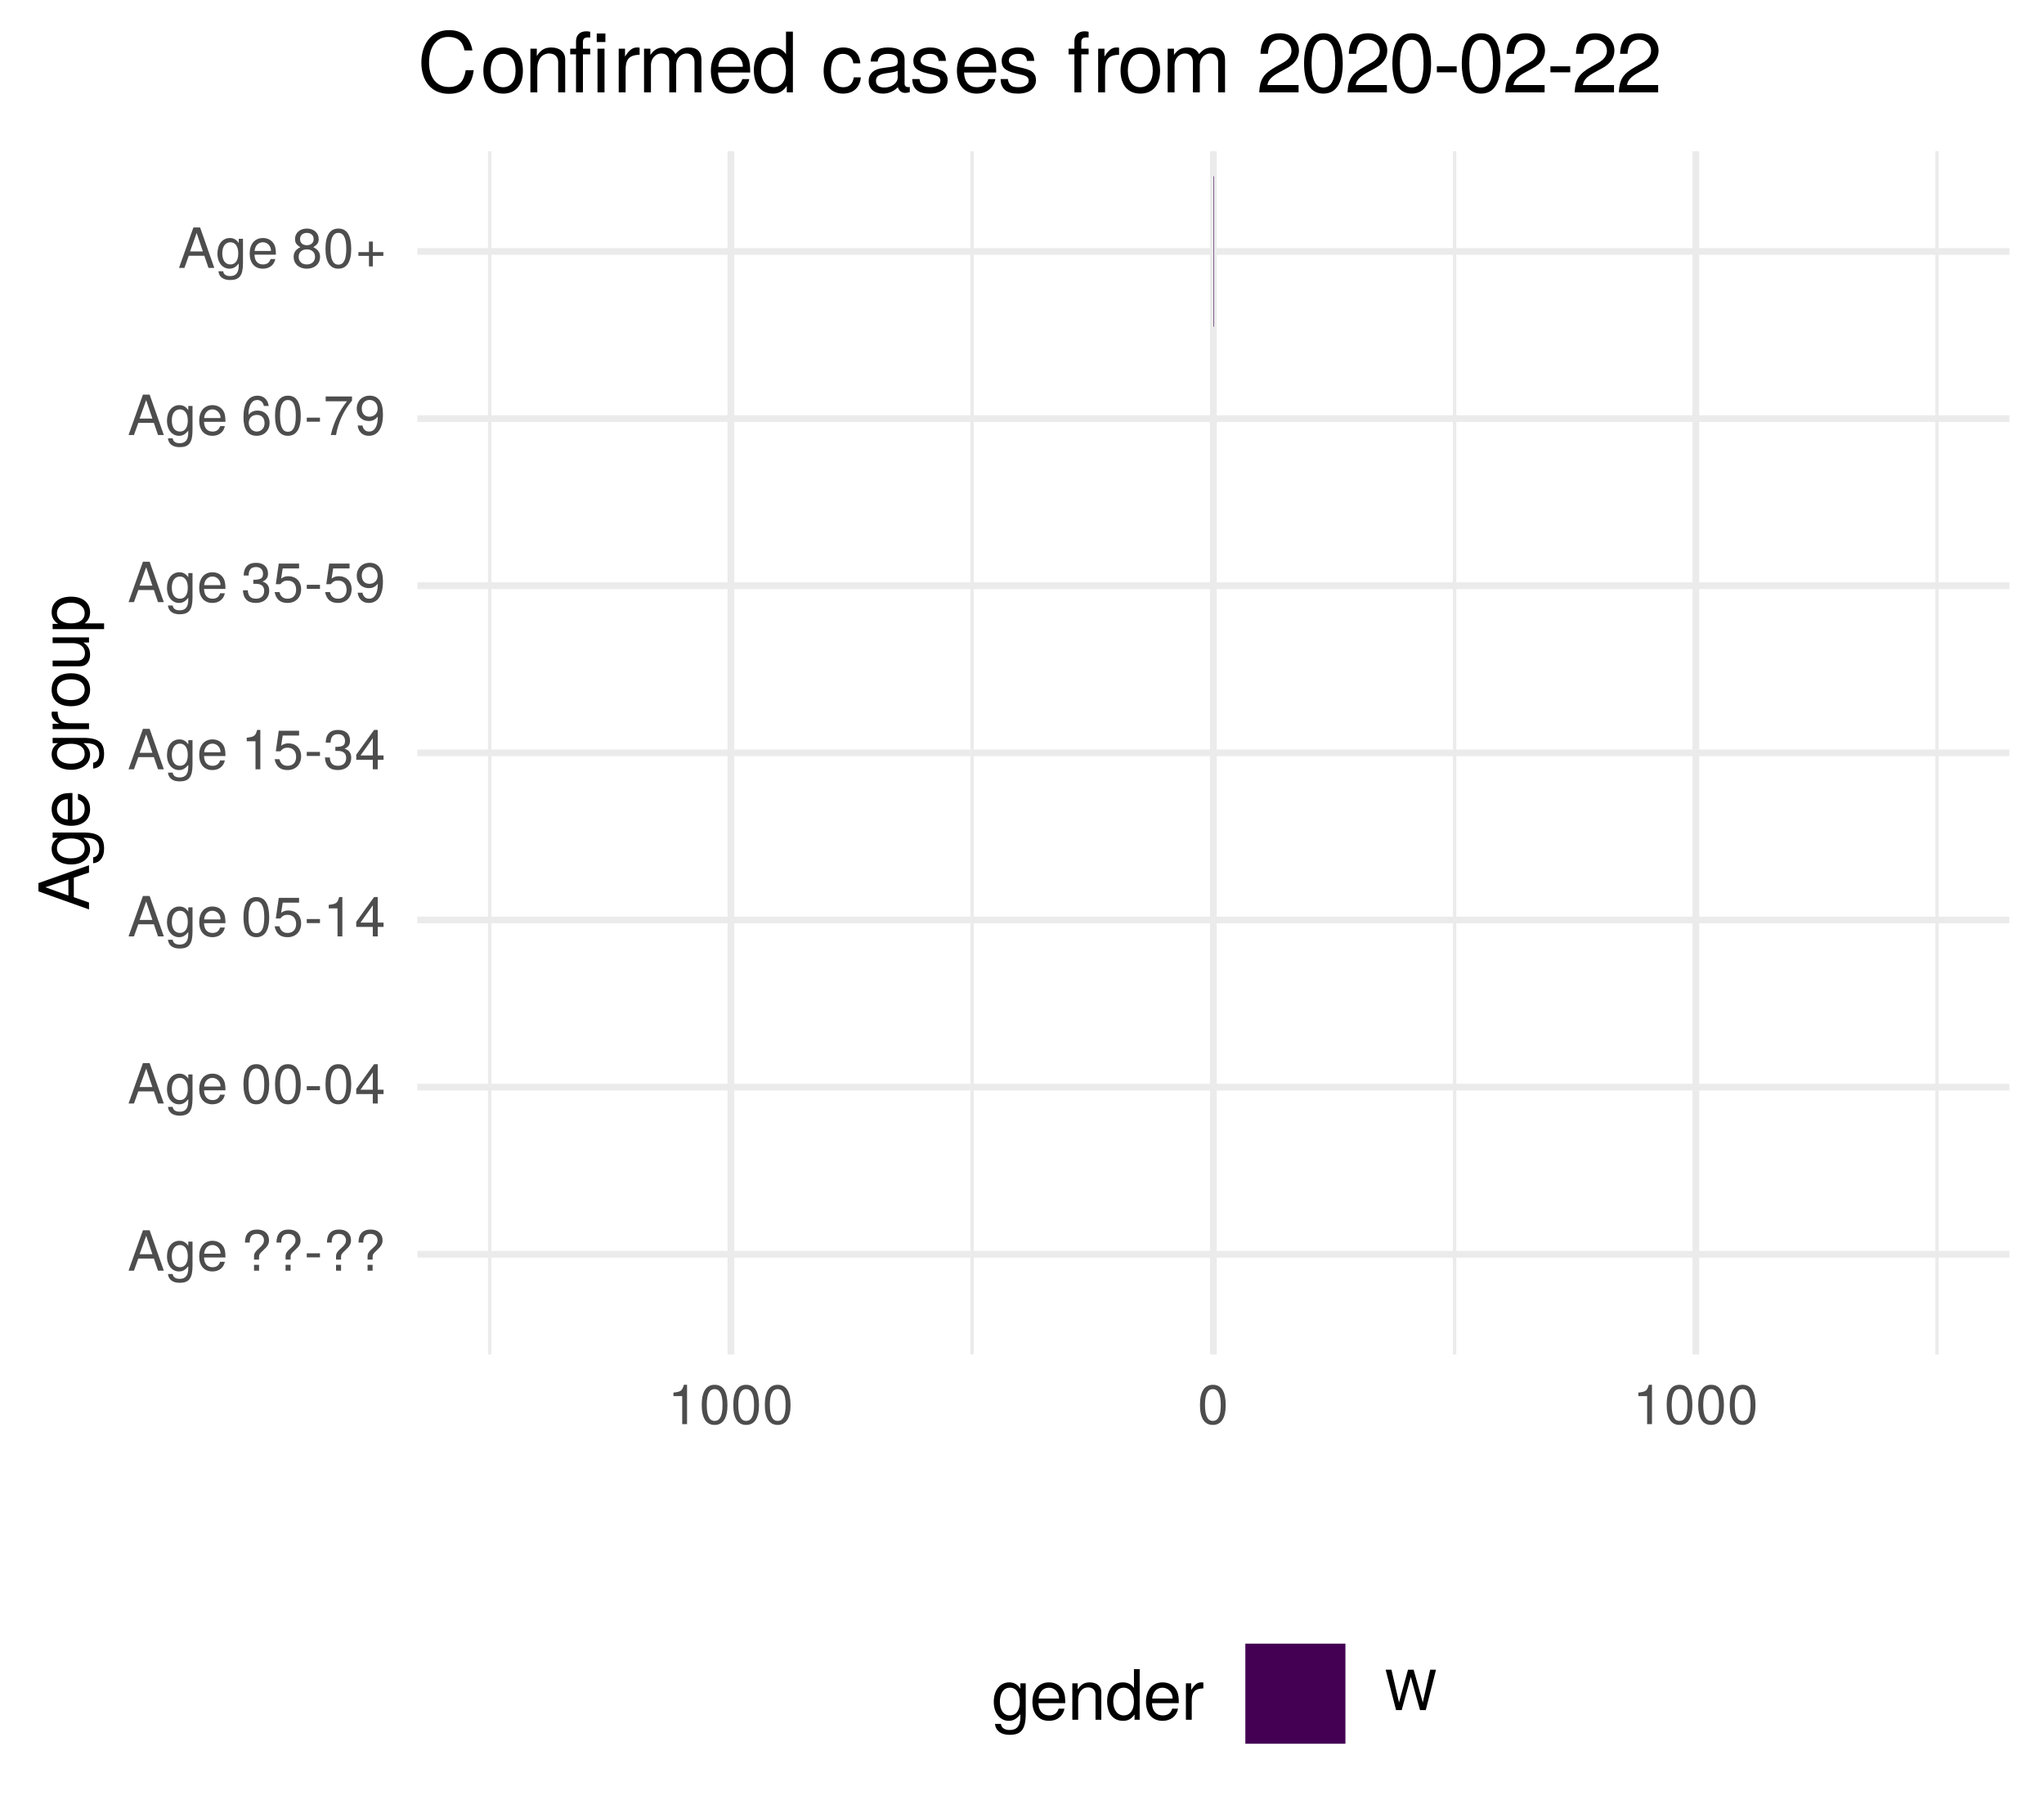
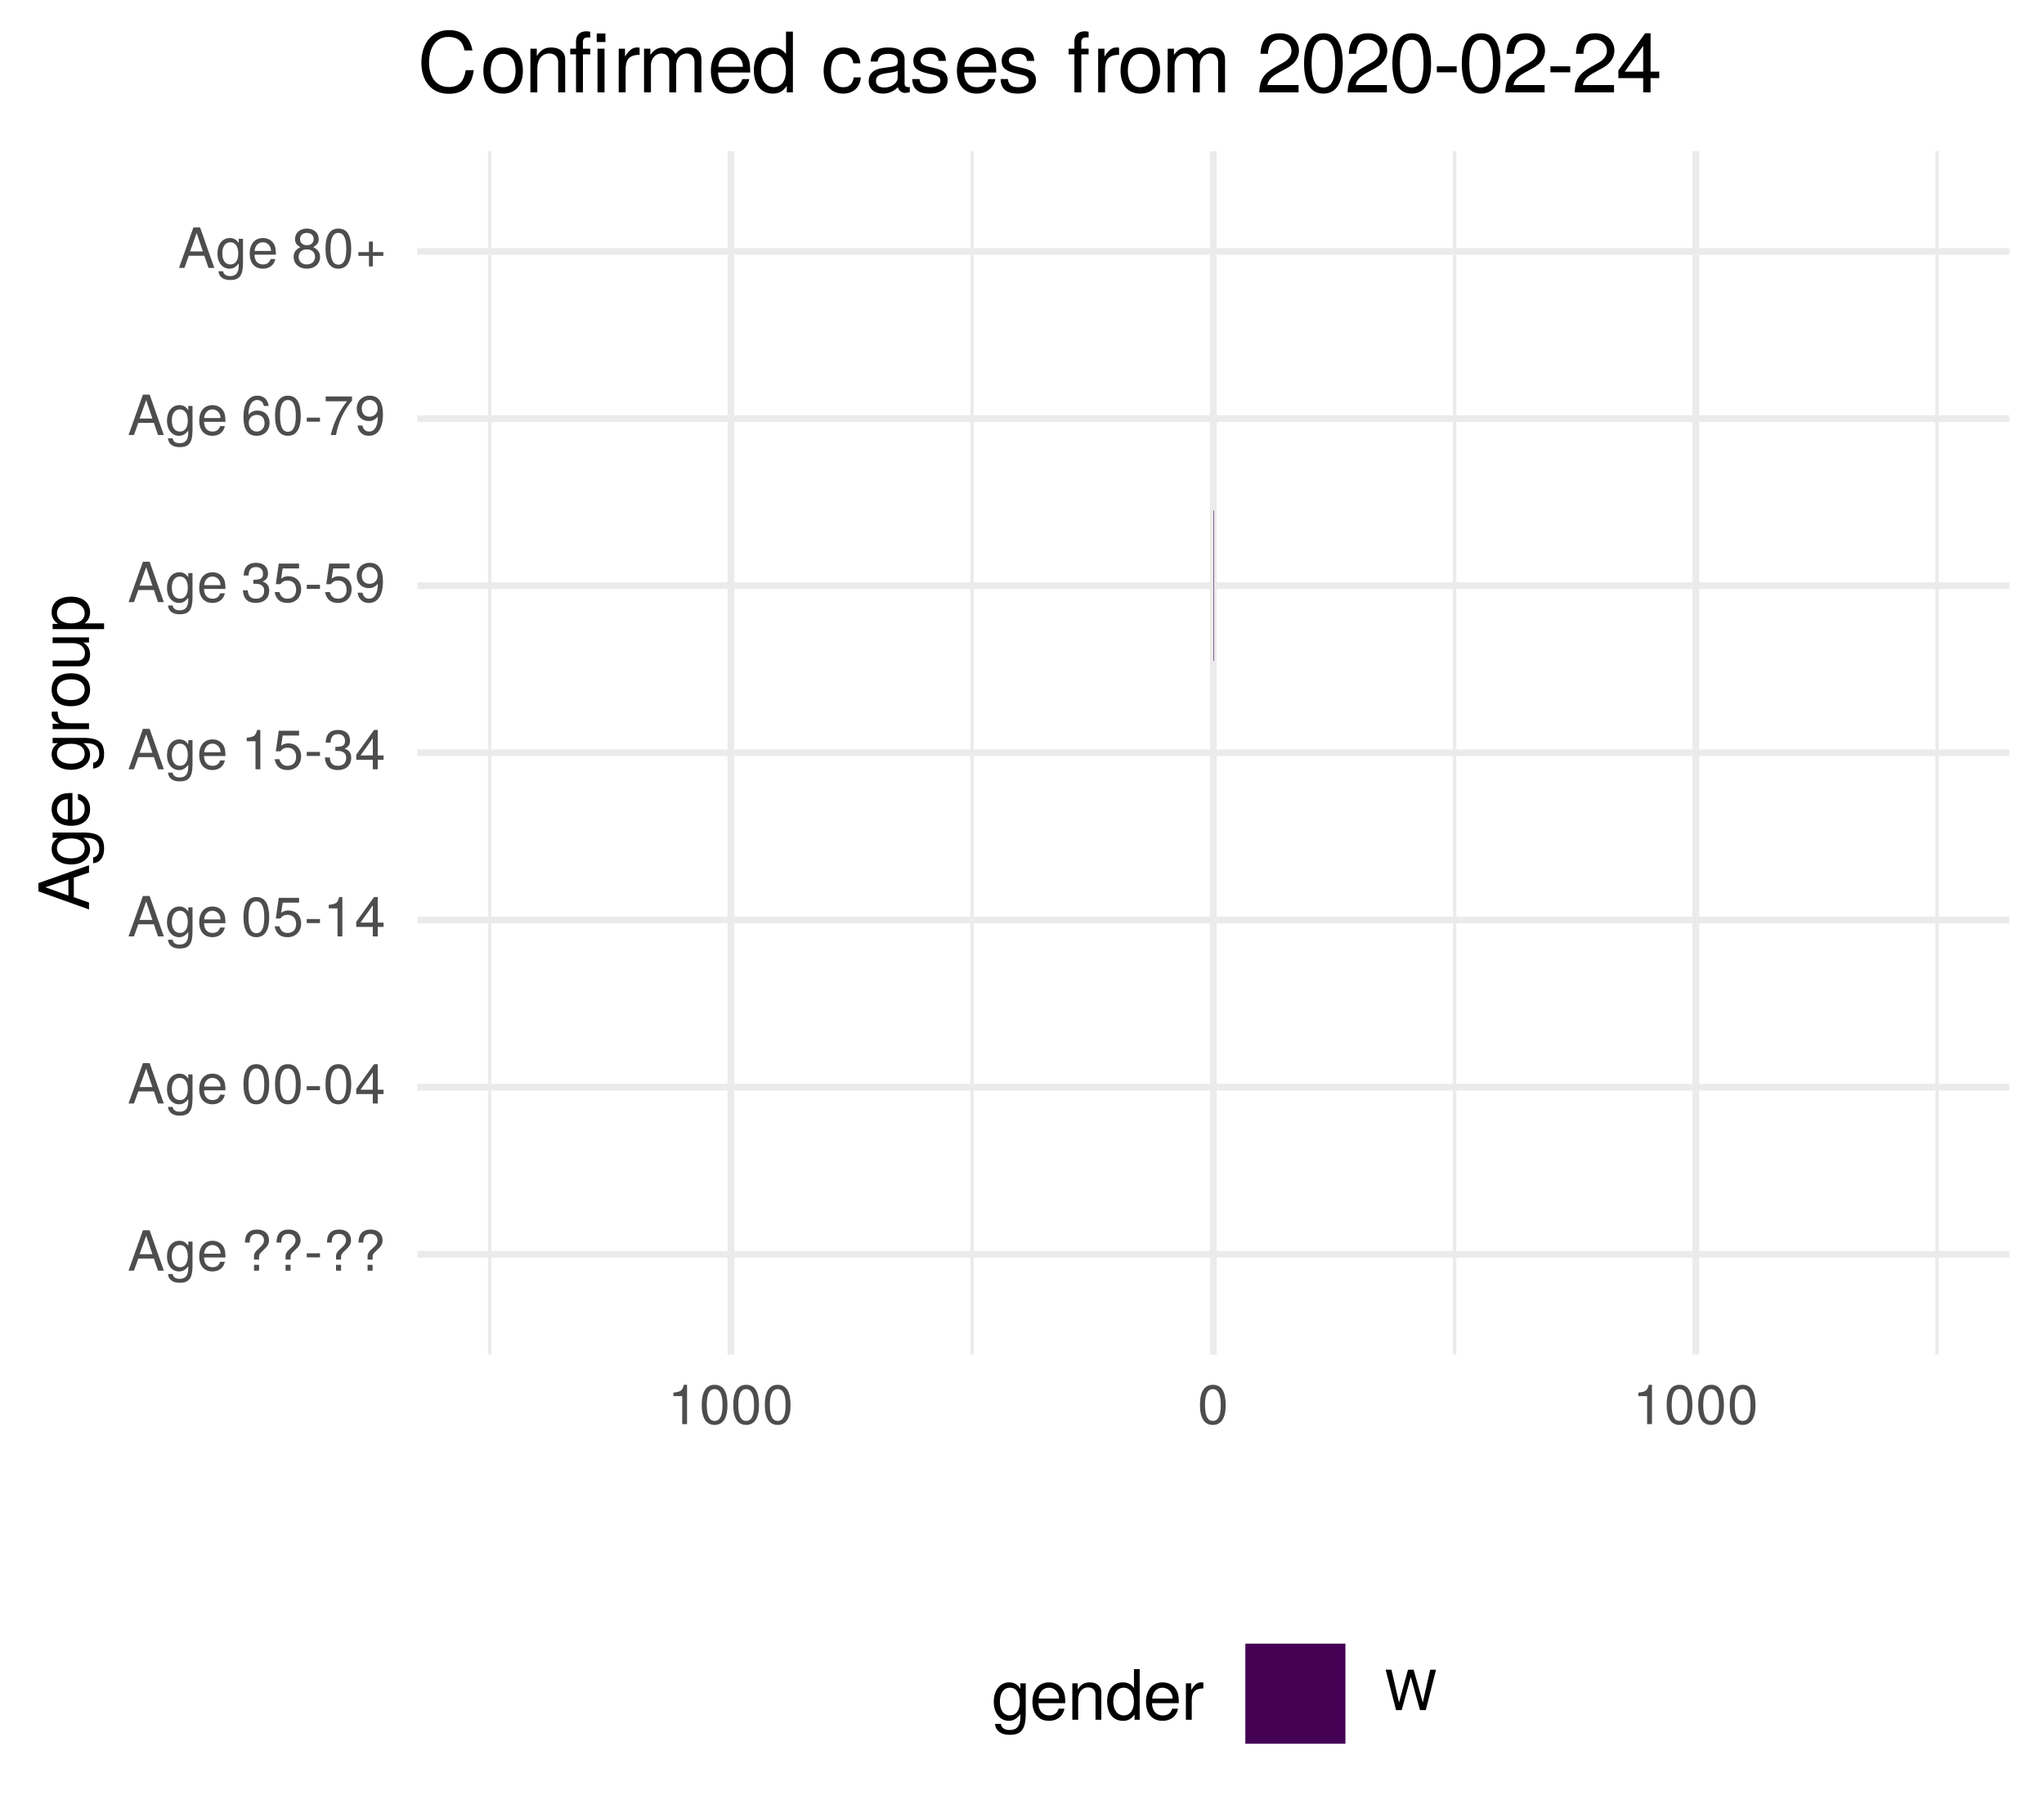
<svg xmlns="http://www.w3.org/2000/svg" xmlns:xlink="http://www.w3.org/1999/xlink" width="324pt" height="288pt" viewBox="0 0 324 288" version="1.1">
  <defs>
    <g>
      <symbol overflow="visible" id="glyph0-0">
        <path style="stroke:none;" d="" />
      </symbol>
      <symbol overflow="visible" id="glyph0-1">
        <path style="stroke:none;" d="M 5.75 0 L 3.5 -6.406 L 2.438 -6.406 L 0.156 0 L 1.016 0 L 1.703 -1.922 L 4.172 -1.922 L 4.828 0 Z M 3.938 -2.609 L 1.906 -2.609 L 2.953 -5.531 Z M 3.938 -2.609 " />
      </symbol>
      <symbol overflow="visible" id="glyph0-2">
        <path style="stroke:none;" d="M 4.297 -0.75 L 4.297 -4.609 L 3.625 -4.609 L 3.625 -3.938 C 3.25 -4.484 2.812 -4.734 2.219 -4.734 C 1.047 -4.734 0.25 -3.75 0.25 -2.266 C 0.25 -0.812 1.078 0.125 2.156 0.125 C 2.734 0.125 3.141 -0.109 3.625 -0.688 L 3.625 -0.391 C 3.625 0.828 3.125 1.297 2.266 1.297 C 1.688 1.297 1.234 1.094 1.156 0.531 L 0.406 0.531 C 0.484 1.406 1.156 1.922 2.25 1.922 C 3.688 1.922 4.297 1.281 4.297 -0.75 Z M 3.547 -2.281 C 3.547 -1.172 3.078 -0.547 2.312 -0.547 C 1.5 -0.547 1.016 -1.188 1.016 -2.312 C 1.016 -3.406 1.516 -4.062 2.297 -4.062 C 3.094 -4.062 3.547 -3.391 3.547 -2.281 Z M 3.547 -2.281 " />
      </symbol>
      <symbol overflow="visible" id="glyph0-3">
        <path style="stroke:none;" d="M 4.516 -2.094 C 4.516 -2.766 4.453 -3.188 4.328 -3.531 C 4.031 -4.281 3.328 -4.734 2.469 -4.734 C 1.172 -4.734 0.359 -3.797 0.359 -2.281 C 0.359 -0.766 1.156 0.125 2.453 0.125 C 3.5 0.125 4.234 -0.469 4.422 -1.406 L 3.672 -1.406 C 3.469 -0.797 3.062 -0.547 2.469 -0.547 C 1.703 -0.547 1.141 -1.031 1.125 -2.094 Z M 3.734 -2.75 C 3.734 -2.75 3.734 -2.703 3.719 -2.688 L 1.141 -2.688 C 1.203 -3.516 1.719 -4.062 2.453 -4.062 C 3.172 -4.062 3.734 -3.469 3.734 -2.75 Z M 3.734 -2.75 " />
      </symbol>
      <symbol overflow="visible" id="glyph0-4">
        <path style="stroke:none;" d="" />
      </symbol>
      <symbol overflow="visible" id="glyph0-5">
        <path style="stroke:none;" d="M 4.422 -4.828 C 4.422 -5.859 3.688 -6.516 2.547 -6.516 C 1.281 -6.516 0.609 -5.812 0.609 -4.453 L 1.359 -4.453 C 1.359 -5.422 1.719 -5.828 2.5 -5.828 C 3.172 -5.828 3.625 -5.422 3.625 -4.828 C 3.625 -4.422 3.438 -4.078 2.969 -3.672 C 2.453 -3.203 2.453 -3.203 2.297 -3 C 2.109 -2.75 2.047 -2.547 2.047 -2.234 L 2.047 -1.75 L 2.844 -1.75 L 2.844 -2.156 C 2.844 -2.547 2.938 -2.703 3.531 -3.25 C 4.203 -3.859 4.422 -4.25 4.422 -4.828 Z M 2.844 0 L 2.844 -0.922 L 2.047 -0.922 L 2.047 0 Z M 2.844 0 " />
      </symbol>
      <symbol overflow="visible" id="glyph0-6">
        <path style="stroke:none;" d="M 2.5 -2.109 L 2.5 -2.75 L 0.406 -2.75 L 0.406 -2.109 Z M 2.5 -2.109 " />
      </symbol>
      <symbol overflow="visible" id="glyph0-7">
        <path style="stroke:none;" d="M 4.453 -3 C 4.453 -5.156 3.781 -6.234 2.422 -6.234 C 1.078 -6.234 0.375 -5.141 0.375 -3.047 C 0.375 -0.953 1.078 0.125 2.422 0.125 C 3.734 0.125 4.453 -0.953 4.453 -3 Z M 3.672 -3.062 C 3.672 -1.297 3.266 -0.516 2.406 -0.516 C 1.578 -0.516 1.172 -1.344 1.172 -3.047 C 1.172 -4.75 1.578 -5.547 2.422 -5.547 C 3.25 -5.547 3.672 -4.734 3.672 -3.062 Z M 3.672 -3.062 " />
      </symbol>
      <symbol overflow="visible" id="glyph0-8">
        <path style="stroke:none;" d="M 4.578 -1.5 L 4.578 -2.188 L 3.656 -2.188 L 3.656 -6.234 L 3.078 -6.234 L 0.25 -2.312 L 0.25 -1.5 L 2.875 -1.5 L 2.875 0 L 3.656 0 L 3.656 -1.5 Z M 2.875 -2.188 L 0.922 -2.188 L 2.875 -4.922 Z M 2.875 -2.188 " />
      </symbol>
      <symbol overflow="visible" id="glyph0-9">
        <path style="stroke:none;" d="M 4.516 -2.062 C 4.516 -3.297 3.688 -4.109 2.5 -4.109 C 2.062 -4.109 1.703 -4 1.344 -3.734 L 1.594 -5.344 L 4.188 -5.344 L 4.188 -6.109 L 0.969 -6.109 L 0.5 -2.844 L 1.219 -2.844 C 1.578 -3.266 1.875 -3.422 2.359 -3.422 C 3.188 -3.422 3.719 -2.891 3.719 -1.969 C 3.719 -1.062 3.203 -0.547 2.359 -0.547 C 1.688 -0.547 1.266 -0.891 1.078 -1.594 L 0.312 -1.594 C 0.562 -0.359 1.266 0.125 2.375 0.125 C 3.641 0.125 4.516 -0.75 4.516 -2.062 Z M 4.516 -2.062 " />
      </symbol>
      <symbol overflow="visible" id="glyph0-10">
        <path style="stroke:none;" d="M 3.047 0 L 3.047 -6.234 L 2.547 -6.234 C 2.266 -5.281 2.094 -5.141 0.891 -5 L 0.891 -4.438 L 2.281 -4.438 L 2.281 0 Z M 3.047 0 " />
      </symbol>
      <symbol overflow="visible" id="glyph0-11">
        <path style="stroke:none;" d="M 4.453 -1.812 C 4.453 -2.562 4.141 -3.016 3.391 -3.266 C 3.969 -3.5 4.266 -3.891 4.266 -4.516 C 4.266 -5.594 3.547 -6.234 2.359 -6.234 C 1.109 -6.234 0.438 -5.547 0.406 -4.219 L 1.188 -4.219 C 1.203 -5.141 1.578 -5.562 2.375 -5.562 C 3.062 -5.562 3.469 -5.156 3.469 -4.5 C 3.469 -3.828 3.188 -3.547 1.938 -3.547 L 1.938 -2.906 L 2.359 -2.906 C 3.219 -2.906 3.656 -2.5 3.656 -1.797 C 3.656 -1.016 3.172 -0.547 2.359 -0.547 C 1.516 -0.547 1.109 -0.969 1.062 -1.875 L 0.281 -1.875 C 0.375 -0.5 1.062 0.125 2.344 0.125 C 3.625 0.125 4.453 -0.641 4.453 -1.812 Z M 4.453 -1.812 " />
      </symbol>
      <symbol overflow="visible" id="glyph0-12">
        <path style="stroke:none;" d="M 4.484 -3.266 C 4.484 -5.219 3.797 -6.234 2.375 -6.234 C 1.188 -6.234 0.328 -5.391 0.328 -4.172 C 0.328 -3.016 1.125 -2.219 2.25 -2.219 C 2.844 -2.219 3.266 -2.438 3.672 -2.922 C 3.672 -1.406 3.172 -0.547 2.281 -0.547 C 1.734 -0.547 1.359 -0.891 1.234 -1.5 L 0.469 -1.5 C 0.609 -0.469 1.281 0.125 2.234 0.125 C 3.688 0.125 4.484 -1.109 4.484 -3.266 Z M 3.641 -4.188 C 3.641 -3.422 3.094 -2.906 2.344 -2.906 C 1.594 -2.906 1.125 -3.391 1.125 -4.234 C 1.125 -5.016 1.656 -5.562 2.359 -5.562 C 3.094 -5.562 3.641 -5 3.641 -4.188 Z M 3.641 -4.188 " />
      </symbol>
      <symbol overflow="visible" id="glyph0-13">
        <path style="stroke:none;" d="M 4.516 -1.938 C 4.516 -3.094 3.719 -3.875 2.609 -3.875 C 1.984 -3.875 1.5 -3.641 1.172 -3.188 C 1.172 -4.703 1.672 -5.547 2.562 -5.547 C 3.109 -5.547 3.484 -5.203 3.609 -4.609 L 4.375 -4.609 C 4.234 -5.625 3.562 -6.234 2.609 -6.234 C 1.156 -6.234 0.375 -5.016 0.375 -2.844 C 0.375 -0.891 1.047 0.125 2.469 0.125 C 3.656 0.125 4.516 -0.719 4.516 -1.938 Z M 3.719 -1.875 C 3.719 -1.094 3.188 -0.547 2.484 -0.547 C 1.766 -0.547 1.219 -1.125 1.219 -1.922 C 1.219 -2.688 1.734 -3.188 2.5 -3.188 C 3.25 -3.188 3.719 -2.703 3.719 -1.875 Z M 3.719 -1.875 " />
      </symbol>
      <symbol overflow="visible" id="glyph0-14">
        <path style="stroke:none;" d="M 4.578 -5.453 L 4.578 -6.109 L 0.406 -6.109 L 0.406 -5.344 L 3.781 -5.344 C 2.531 -3.781 1.656 -1.953 1.219 0 L 2.047 0 C 2.391 -2.016 3.266 -3.891 4.578 -5.453 Z M 4.578 -5.453 " />
      </symbol>
      <symbol overflow="visible" id="glyph0-15">
        <path style="stroke:none;" d="M 4.516 -1.766 C 4.516 -2.453 4.156 -2.938 3.438 -3.281 C 4.078 -3.672 4.297 -3.984 4.297 -4.578 C 4.297 -5.547 3.531 -6.234 2.422 -6.234 C 1.312 -6.234 0.547 -5.547 0.547 -4.578 C 0.547 -4 0.75 -3.672 1.391 -3.281 C 0.672 -2.938 0.328 -2.453 0.328 -1.766 C 0.328 -0.625 1.188 0.125 2.422 0.125 C 3.656 0.125 4.516 -0.625 4.516 -1.766 Z M 3.5 -4.562 C 3.5 -3.969 3.062 -3.594 2.422 -3.594 C 1.766 -3.594 1.344 -3.969 1.344 -4.562 C 1.344 -5.156 1.766 -5.547 2.422 -5.547 C 3.078 -5.547 3.5 -5.156 3.5 -4.562 Z M 3.719 -1.75 C 3.719 -1.016 3.188 -0.547 2.406 -0.547 C 1.641 -0.547 1.125 -1.016 1.125 -1.75 C 1.125 -2.484 1.641 -2.938 2.422 -2.938 C 3.188 -2.938 3.719 -2.484 3.719 -1.75 Z M 3.719 -1.75 " />
      </symbol>
      <symbol overflow="visible" id="glyph0-16">
        <path style="stroke:none;" d="M 4.547 -1.906 L 4.547 -2.5 L 2.875 -2.5 L 2.875 -4.172 L 2.266 -4.172 L 2.266 -2.5 L 0.594 -2.5 L 0.594 -1.906 L 2.266 -1.906 L 2.266 -0.234 L 2.875 -0.234 L 2.875 -1.906 Z M 4.547 -1.906 " />
      </symbol>
      <symbol overflow="visible" id="glyph0-17">
        <path style="stroke:none;" d="M 8.172 -6.406 L 7.25 -6.406 L 6.078 -1.203 L 4.625 -6.406 L 3.734 -6.406 L 2.312 -1.203 L 1.109 -6.406 L 0.188 -6.406 L 1.844 0 L 2.734 0 L 4.172 -5.266 L 5.641 0 L 6.547 0 Z M 8.172 -6.406 " />
      </symbol>
      <symbol overflow="visible" id="glyph1-0">
        <path style="stroke:none;" d="" />
      </symbol>
      <symbol overflow="visible" id="glyph1-1">
        <path style="stroke:none;" d="M 0 -7.188 L -8.016 -4.359 L -8.016 -3.047 L 0 -0.188 L 0 -1.281 L -2.406 -2.125 L -2.406 -5.219 L 0 -6.031 Z M -3.266 -4.922 L -3.266 -2.375 L -6.922 -3.703 Z M -3.266 -4.922 " />
      </symbol>
      <symbol overflow="visible" id="glyph1-2">
        <path style="stroke:none;" d="M -0.953 -5.375 L -5.766 -5.375 L -5.766 -4.531 L -4.922 -4.531 C -5.609 -4.062 -5.922 -3.516 -5.922 -2.766 C -5.922 -1.312 -4.703 -0.312 -2.828 -0.312 C -1.016 -0.312 0.172 -1.344 0.172 -2.688 C 0.172 -3.422 -0.141 -3.922 -0.875 -4.531 L -0.484 -4.531 C 1.047 -4.531 1.625 -3.906 1.625 -2.844 C 1.625 -2.109 1.359 -1.547 0.656 -1.438 L 0.656 -0.5 C 1.75 -0.609 2.391 -1.453 2.391 -2.812 C 2.391 -4.609 1.594 -5.375 -0.953 -5.375 Z M -2.844 -4.438 C -1.469 -4.438 -0.688 -3.844 -0.688 -2.875 C -0.688 -1.875 -1.484 -1.281 -2.875 -1.281 C -4.266 -1.281 -5.078 -1.891 -5.078 -2.875 C -5.078 -3.859 -4.25 -4.438 -2.844 -4.438 Z M -2.844 -4.438 " />
      </symbol>
      <symbol overflow="visible" id="glyph1-3">
        <path style="stroke:none;" d="M -2.625 -5.641 C -3.453 -5.641 -3.984 -5.578 -4.406 -5.406 C -5.359 -5.031 -5.922 -4.156 -5.922 -3.078 C -5.922 -1.469 -4.734 -0.438 -2.844 -0.438 C -0.953 -0.438 0.172 -1.438 0.172 -3.062 C 0.172 -4.375 -0.578 -5.297 -1.75 -5.516 L -1.75 -4.594 C -0.984 -4.344 -0.688 -3.828 -0.688 -3.094 C -0.688 -2.141 -1.297 -1.422 -2.625 -1.391 Z M -3.438 -4.656 C -3.438 -4.656 -3.391 -4.656 -3.359 -4.656 L -3.359 -1.422 C -4.391 -1.5 -5.078 -2.141 -5.078 -3.062 C -5.078 -3.969 -4.328 -4.656 -3.438 -4.656 Z M -3.438 -4.656 " />
      </symbol>
      <symbol overflow="visible" id="glyph1-4">
        <path style="stroke:none;" d="" />
      </symbol>
      <symbol overflow="visible" id="glyph1-5">
        <path style="stroke:none;" d="M -4.969 -3.531 L -5.891 -3.531 C -5.922 -3.375 -5.922 -3.297 -5.922 -3.172 C -5.922 -2.578 -5.578 -2.141 -4.719 -1.609 L -5.766 -1.609 L -5.766 -0.766 L 0 -0.766 L 0 -1.688 L -2.984 -1.688 C -4.297 -1.688 -4.938 -2.109 -4.969 -3.531 Z M -4.969 -3.531 " />
      </symbol>
      <symbol overflow="visible" id="glyph1-6">
        <path style="stroke:none;" d="M -2.844 -5.609 C -4.828 -5.609 -5.922 -4.656 -5.922 -2.984 C -5.922 -1.375 -4.812 -0.391 -2.875 -0.391 C -0.953 -0.391 0.172 -1.359 0.172 -3 C 0.172 -4.625 -0.953 -5.609 -2.844 -5.609 Z M -2.844 -4.656 C -1.5 -4.656 -0.688 -4.016 -0.688 -3 C -0.688 -1.984 -1.484 -1.359 -2.875 -1.359 C -4.266 -1.359 -5.078 -1.984 -5.078 -3 C -5.078 -4.031 -4.281 -4.656 -2.844 -4.656 Z M -2.844 -4.656 " />
      </symbol>
      <symbol overflow="visible" id="glyph1-7">
        <path style="stroke:none;" d="M 0 -5.297 L -5.766 -5.297 L -5.766 -4.391 L -2.578 -4.391 C -1.406 -4.391 -0.641 -3.766 -0.641 -2.812 C -0.641 -2.094 -1.078 -1.625 -1.766 -1.625 L -5.766 -1.625 L -5.766 -0.719 L -1.406 -0.719 C -0.453 -0.719 0.172 -1.438 0.172 -2.547 C 0.172 -3.406 -0.125 -3.938 -0.891 -4.484 L 0 -4.484 Z M 0 -5.297 " />
      </symbol>
      <symbol overflow="visible" id="glyph1-8">
        <path style="stroke:none;" d="M -2.828 -5.75 C -4.766 -5.75 -5.922 -4.812 -5.922 -3.281 C -5.922 -2.5 -5.578 -1.875 -4.891 -1.438 L -5.766 -1.438 L -5.766 -0.609 L 2.391 -0.609 L 2.391 -1.516 L -0.688 -1.516 C -0.094 -2 0.172 -2.547 0.172 -3.281 C 0.172 -4.781 -0.984 -5.75 -2.828 -5.75 Z M -2.844 -4.797 C -1.547 -4.797 -0.688 -4.125 -0.688 -3.125 C -0.688 -2.156 -1.484 -1.516 -2.844 -1.516 C -4.188 -1.516 -5.078 -2.156 -5.078 -3.125 C -5.078 -4.141 -4.219 -4.797 -2.844 -4.797 Z M -2.844 -4.797 " />
      </symbol>
      <symbol overflow="visible" id="glyph2-0">
        <path style="stroke:none;" d="" />
      </symbol>
      <symbol overflow="visible" id="glyph2-1">
        <path style="stroke:none;" d="M 5.375 -0.953 L 5.375 -5.766 L 4.531 -5.766 L 4.531 -4.922 C 4.062 -5.609 3.516 -5.922 2.766 -5.922 C 1.312 -5.922 0.312 -4.703 0.312 -2.828 C 0.312 -1.016 1.344 0.172 2.688 0.172 C 3.422 0.172 3.922 -0.141 4.531 -0.875 L 4.531 -0.484 C 4.531 1.047 3.906 1.625 2.844 1.625 C 2.109 1.625 1.547 1.359 1.438 0.656 L 0.5 0.656 C 0.609 1.75 1.453 2.391 2.812 2.391 C 4.609 2.391 5.375 1.594 5.375 -0.953 Z M 4.438 -2.844 C 4.438 -1.469 3.844 -0.688 2.875 -0.688 C 1.875 -0.688 1.281 -1.484 1.281 -2.875 C 1.281 -4.266 1.891 -5.078 2.875 -5.078 C 3.859 -5.078 4.438 -4.25 4.438 -2.844 Z M 4.438 -2.844 " />
      </symbol>
      <symbol overflow="visible" id="glyph2-2">
        <path style="stroke:none;" d="M 5.641 -2.625 C 5.641 -3.453 5.578 -3.984 5.406 -4.406 C 5.031 -5.359 4.156 -5.922 3.078 -5.922 C 1.469 -5.922 0.438 -4.734 0.438 -2.844 C 0.438 -0.953 1.438 0.172 3.062 0.172 C 4.375 0.172 5.297 -0.578 5.516 -1.75 L 4.594 -1.75 C 4.344 -0.984 3.828 -0.688 3.094 -0.688 C 2.141 -0.688 1.422 -1.297 1.391 -2.625 Z M 4.656 -3.438 C 4.656 -3.438 4.656 -3.391 4.656 -3.359 L 1.422 -3.359 C 1.5 -4.391 2.141 -5.078 3.062 -5.078 C 3.969 -5.078 4.656 -4.328 4.656 -3.438 Z M 4.656 -3.438 " />
      </symbol>
      <symbol overflow="visible" id="glyph2-3">
        <path style="stroke:none;" d="M 5.359 0 L 5.359 -4.359 C 5.359 -5.312 4.641 -5.922 3.531 -5.922 C 2.672 -5.922 2.125 -5.594 1.609 -4.797 L 1.609 -5.766 L 0.766 -5.766 L 0.766 0 L 1.688 0 L 1.688 -3.172 C 1.688 -4.359 2.328 -5.125 3.25 -5.125 C 3.984 -5.125 4.438 -4.688 4.438 -4 L 4.438 0 Z M 5.359 0 " />
      </symbol>
      <symbol overflow="visible" id="glyph2-4">
        <path style="stroke:none;" d="M 5.438 0 L 5.438 -8.016 L 4.531 -8.016 L 4.531 -5.031 C 4.141 -5.625 3.531 -5.922 2.766 -5.922 C 1.266 -5.922 0.281 -4.781 0.281 -2.938 C 0.281 -0.984 1.25 0.172 2.797 0.172 C 3.594 0.172 4.141 -0.125 4.625 -0.844 L 4.625 0 Z M 4.531 -2.859 C 4.531 -1.531 3.891 -0.688 2.922 -0.688 C 1.906 -0.688 1.25 -1.547 1.25 -2.875 C 1.25 -4.219 1.906 -5.078 2.922 -5.078 C 3.906 -5.078 4.531 -4.188 4.531 -2.859 Z M 4.531 -2.859 " />
      </symbol>
      <symbol overflow="visible" id="glyph2-5">
        <path style="stroke:none;" d="M 3.531 -4.969 L 3.531 -5.891 C 3.375 -5.922 3.297 -5.922 3.172 -5.922 C 2.578 -5.922 2.141 -5.578 1.609 -4.719 L 1.609 -5.766 L 0.766 -5.766 L 0.766 0 L 1.688 0 L 1.688 -2.984 C 1.688 -4.297 2.109 -4.938 3.531 -4.969 Z M 3.531 -4.969 " />
      </symbol>
      <symbol overflow="visible" id="glyph3-0">
        <path style="stroke:none;" d="" />
      </symbol>
      <symbol overflow="visible" id="glyph3-1">
        <path style="stroke:none;" d="M 8.938 -3.516 L 7.672 -3.516 C 7.375 -1.688 6.609 -0.844 4.984 -0.844 C 3.078 -0.844 1.859 -2.312 1.859 -4.719 C 1.859 -7.188 3.031 -8.781 4.891 -8.781 C 6.391 -8.781 7.188 -8.109 7.484 -6.641 L 8.734 -6.641 C 8.359 -8.75 7.141 -9.859 5.031 -9.859 C 2.109 -9.859 0.641 -7.516 0.641 -4.703 C 0.641 -1.891 2.156 0.234 4.984 0.234 C 7.328 0.234 8.641 -1 8.938 -3.516 Z M 8.938 -3.516 " />
      </symbol>
      <symbol overflow="visible" id="glyph3-2">
        <path style="stroke:none;" d="M 6.734 -3.406 C 6.734 -5.797 5.578 -7.109 3.594 -7.109 C 1.656 -7.109 0.469 -5.781 0.469 -3.453 C 0.469 -1.141 1.641 0.203 3.609 0.203 C 5.547 0.203 6.734 -1.141 6.734 -3.406 Z M 5.578 -3.422 C 5.578 -1.797 4.812 -0.812 3.609 -0.812 C 2.375 -0.812 1.625 -1.781 1.625 -3.453 C 1.625 -5.125 2.375 -6.094 3.609 -6.094 C 4.844 -6.094 5.578 -5.141 5.578 -3.422 Z M 5.578 -3.422 " />
      </symbol>
      <symbol overflow="visible" id="glyph3-3">
        <path style="stroke:none;" d="M 6.438 0 L 6.438 -5.234 C 6.438 -6.375 5.578 -7.109 4.234 -7.109 C 3.203 -7.109 2.547 -6.719 1.938 -5.75 L 1.938 -6.922 L 0.922 -6.922 L 0.922 0 L 2.016 0 L 2.016 -3.812 C 2.016 -5.234 2.781 -6.156 3.906 -6.156 C 4.781 -6.156 5.328 -5.625 5.328 -4.797 L 5.328 0 Z M 6.438 0 " />
      </symbol>
      <symbol overflow="visible" id="glyph3-4">
        <path style="stroke:none;" d="M 3.406 -6.016 L 3.406 -6.922 L 2.25 -6.922 L 2.25 -8 C 2.25 -8.469 2.516 -8.703 3.031 -8.703 C 3.109 -8.703 3.156 -8.703 3.406 -8.688 L 3.406 -9.594 C 3.156 -9.656 3.016 -9.672 2.781 -9.672 C 1.766 -9.672 1.156 -9.078 1.156 -8.094 L 1.156 -6.922 L 0.234 -6.922 L 0.234 -6.016 L 1.156 -6.016 L 1.156 0 L 2.25 0 L 2.25 -6.016 Z M 5.672 0 L 5.672 -6.922 L 4.562 -6.922 L 4.562 0 Z M 5.812 -7.969 L 5.812 -9.328 L 4.438 -9.328 L 4.438 -7.969 Z M 5.812 -7.969 " />
      </symbol>
      <symbol overflow="visible" id="glyph3-5">
        <path style="stroke:none;" d="M 4.234 -5.953 L 4.234 -7.078 C 4.047 -7.109 3.969 -7.109 3.812 -7.109 C 3.109 -7.109 2.562 -6.688 1.922 -5.672 L 1.922 -6.922 L 0.922 -6.922 L 0.922 0 L 2.016 0 L 2.016 -3.594 C 2.016 -5.156 2.531 -5.922 4.234 -5.953 Z M 4.234 -5.953 " />
      </symbol>
      <symbol overflow="visible" id="glyph3-6">
        <path style="stroke:none;" d="M 10.031 0 L 10.031 -5.188 C 10.031 -6.438 9.344 -7.109 8.047 -7.109 C 7.125 -7.109 6.578 -6.844 5.922 -6.062 C 5.516 -6.797 4.969 -7.109 4.062 -7.109 C 3.141 -7.109 2.531 -6.766 1.938 -5.938 L 1.938 -6.922 L 0.938 -6.922 L 0.938 0 L 2.031 0 L 2.031 -4.344 C 2.031 -5.344 2.766 -6.156 3.656 -6.156 C 4.469 -6.156 4.938 -5.656 4.938 -4.766 L 4.938 0 L 6.031 0 L 6.031 -4.344 C 6.031 -5.344 6.766 -6.156 7.672 -6.156 C 8.469 -6.156 8.938 -5.641 8.938 -4.766 L 8.938 0 Z M 10.031 0 " />
      </symbol>
      <symbol overflow="visible" id="glyph3-7">
        <path style="stroke:none;" d="M 6.766 -3.141 C 6.766 -4.141 6.688 -4.781 6.5 -5.297 C 6.047 -6.438 4.984 -7.109 3.703 -7.109 C 1.766 -7.109 0.531 -5.688 0.531 -3.422 C 0.531 -1.156 1.734 0.203 3.672 0.203 C 5.25 0.203 6.344 -0.703 6.625 -2.094 L 5.516 -2.094 C 5.219 -1.188 4.594 -0.812 3.703 -0.812 C 2.562 -0.812 1.703 -1.562 1.672 -3.141 Z M 5.594 -4.125 C 5.594 -4.125 5.594 -4.062 5.578 -4.047 L 1.703 -4.047 C 1.797 -5.266 2.578 -6.094 3.688 -6.094 C 4.766 -6.094 5.594 -5.203 5.594 -4.125 Z M 5.594 -4.125 " />
      </symbol>
      <symbol overflow="visible" id="glyph3-8">
        <path style="stroke:none;" d="M 6.531 0 L 6.531 -9.625 L 5.438 -9.625 L 5.438 -6.047 C 4.984 -6.75 4.234 -7.109 3.312 -7.109 C 1.516 -7.109 0.344 -5.734 0.344 -3.531 C 0.344 -1.188 1.484 0.203 3.359 0.203 C 4.297 0.203 4.969 -0.156 5.562 -1.016 L 5.562 0 Z M 5.438 -3.438 C 5.438 -1.828 4.672 -0.828 3.516 -0.828 C 2.297 -0.828 1.484 -1.844 1.484 -3.453 C 1.484 -5.062 2.297 -6.094 3.5 -6.094 C 4.688 -6.094 5.438 -5.031 5.438 -3.438 Z M 5.438 -3.438 " />
      </symbol>
      <symbol overflow="visible" id="glyph3-9">
        <path style="stroke:none;" d="" />
      </symbol>
      <symbol overflow="visible" id="glyph3-10">
        <path style="stroke:none;" d="M 6.297 -2.375 L 5.188 -2.375 C 5 -1.266 4.438 -0.812 3.5 -0.812 C 2.281 -0.812 1.562 -1.75 1.562 -3.391 C 1.562 -5.125 2.266 -6.094 3.469 -6.094 C 4.391 -6.094 4.984 -5.562 5.109 -4.594 L 6.219 -4.594 C 6.094 -6.281 5.031 -7.109 3.484 -7.109 C 1.625 -7.109 0.406 -5.688 0.406 -3.391 C 0.406 -1.156 1.594 0.203 3.469 0.203 C 5.125 0.203 6.172 -0.797 6.297 -2.375 Z M 6.297 -2.375 " />
      </symbol>
      <symbol overflow="visible" id="glyph3-11">
        <path style="stroke:none;" d="M 7.062 -0.031 L 7.062 -0.859 C 6.938 -0.828 6.891 -0.828 6.828 -0.828 C 6.438 -0.828 6.234 -1.031 6.234 -1.375 L 6.234 -5.234 C 6.234 -6.453 5.328 -7.109 3.625 -7.109 C 1.953 -7.109 0.922 -6.469 0.859 -4.875 L 1.969 -4.875 C 2.062 -5.719 2.562 -6.094 3.594 -6.094 C 4.578 -6.094 5.141 -5.734 5.141 -5.062 L 5.141 -4.781 C 5.141 -4.312 4.859 -4.125 3.984 -4.016 C 2.422 -3.812 2.188 -3.766 1.766 -3.594 C 0.969 -3.266 0.547 -2.641 0.547 -1.797 C 0.547 -0.547 1.422 0.203 2.828 0.203 C 3.703 0.203 4.562 -0.172 5.172 -0.812 C 5.297 -0.297 5.766 0.094 6.312 0.094 C 6.531 0.094 6.703 0.062 7.062 -0.031 Z M 5.141 -2.391 C 5.141 -1.406 4.125 -0.766 3.062 -0.766 C 2.203 -0.766 1.703 -1.062 1.703 -1.828 C 1.703 -2.547 2.188 -2.859 3.359 -3.031 C 4.531 -3.188 4.766 -3.25 5.141 -3.422 Z M 5.141 -2.391 " />
      </symbol>
      <symbol overflow="visible" id="glyph3-12">
        <path style="stroke:none;" d="M 6.062 -1.938 C 6.062 -2.969 5.484 -3.484 4.109 -3.812 L 3.047 -4.062 C 2.156 -4.281 1.766 -4.562 1.766 -5.062 C 1.766 -5.688 2.344 -6.094 3.234 -6.094 C 4.125 -6.094 4.594 -5.719 4.625 -4.984 L 5.781 -4.984 C 5.766 -6.344 4.875 -7.109 3.281 -7.109 C 1.656 -7.109 0.625 -6.281 0.625 -5 C 0.625 -3.922 1.172 -3.406 2.812 -3.016 L 3.844 -2.766 C 4.609 -2.578 4.906 -2.344 4.906 -1.844 C 4.906 -1.203 4.266 -0.812 3.297 -0.812 C 2.312 -0.812 1.75 -1.062 1.609 -2.109 L 0.453 -2.109 C 0.5 -0.516 1.406 0.203 3.203 0.203 C 4.953 0.203 6.062 -0.609 6.062 -1.938 Z M 6.062 -1.938 " />
      </symbol>
      <symbol overflow="visible" id="glyph3-13">
        <path style="stroke:none;" d="M 3.406 -6.016 L 3.406 -6.922 L 2.25 -6.922 L 2.25 -8 C 2.25 -8.469 2.516 -8.703 3.031 -8.703 C 3.109 -8.703 3.156 -8.703 3.406 -8.688 L 3.406 -9.594 C 3.156 -9.656 3.016 -9.672 2.781 -9.672 C 1.766 -9.672 1.156 -9.078 1.156 -8.094 L 1.156 -6.922 L 0.234 -6.922 L 0.234 -6.016 L 1.156 -6.016 L 1.156 0 L 2.25 0 L 2.25 -6.016 Z M 3.406 -6.016 " />
      </symbol>
      <symbol overflow="visible" id="glyph3-14">
        <path style="stroke:none;" d="M 6.75 -6.609 C 6.75 -8.203 5.516 -9.359 3.75 -9.359 C 1.828 -9.359 0.719 -8.391 0.656 -6.109 L 1.828 -6.109 C 1.922 -7.688 2.562 -8.344 3.703 -8.344 C 4.766 -8.344 5.562 -7.594 5.562 -6.594 C 5.562 -5.844 5.125 -5.219 4.297 -4.734 L 3.078 -4.047 C 1.125 -2.938 0.547 -2.062 0.453 0 L 6.688 0 L 6.688 -1.156 L 1.75 -1.156 C 1.875 -1.922 2.297 -2.406 3.453 -3.078 L 4.766 -3.797 C 6.078 -4.484 6.75 -5.469 6.75 -6.609 Z M 6.75 -6.609 " />
      </symbol>
      <symbol overflow="visible" id="glyph3-15">
        <path style="stroke:none;" d="M 6.688 -4.5 C 6.688 -7.75 5.672 -9.359 3.625 -9.359 C 1.609 -9.359 0.562 -7.719 0.562 -4.578 C 0.562 -1.422 1.625 0.203 3.625 0.203 C 5.609 0.203 6.688 -1.422 6.688 -4.5 Z M 5.5 -4.609 C 5.5 -1.953 4.891 -0.766 3.609 -0.766 C 2.375 -0.766 1.75 -2 1.75 -4.562 C 1.75 -7.125 2.375 -8.328 3.625 -8.328 C 4.891 -8.328 5.5 -7.109 5.5 -4.609 Z M 5.5 -4.609 " />
      </symbol>
      <symbol overflow="visible" id="glyph3-16">
        <path style="stroke:none;" d="M 3.75 -3.172 L 3.75 -4.125 L 0.609 -4.125 L 0.609 -3.172 Z M 3.75 -3.172 " />
      </symbol>
+       <symbol overflow="visible" id="glyph3-17">
+         <path style="stroke:none;" d="M 6.859 -2.25 L 6.859 -3.281 L 5.484 -3.281 L 5.484 -9.359 L 4.625 -9.359 L 0.375 -3.469 L 0.375 -2.25 L 4.312 -2.25 L 4.312 0 L 5.484 0 L 5.484 -2.25 Z M 4.312 -3.281 L 1.391 -3.281 L 4.312 -7.375 Z M 4.312 -3.281 " />
+       </symbol>
    </g>
    <clipPath id="clip1">
      <path d="M 77 23.957 L 78 23.957 L 78 214.648 L 77 214.648 Z M 77 23.957 " />
    </clipPath>
    <clipPath id="clip2">
      <path d="M 153 23.957 L 155 23.957 L 155 214.648 L 153 214.648 Z M 153 23.957 " />
    </clipPath>
    <clipPath id="clip3">
      <path d="M 230 23.957 L 231 23.957 L 231 214.648 L 230 214.648 Z M 230 23.957 " />
    </clipPath>
    <clipPath id="clip4">
      <path d="M 306 23.957 L 308 23.957 L 308 214.648 L 306 214.648 Z M 306 23.957 " />
    </clipPath>
    <clipPath id="clip5">
      <path d="M 66.152 198 L 318.523 198 L 318.523 200 L 66.152 200 Z M 66.152 198 " />
    </clipPath>
    <clipPath id="clip6">
      <path d="M 66.152 171 L 318.523 171 L 318.523 173 L 66.152 173 Z M 66.152 171 " />
    </clipPath>
    <clipPath id="clip7">
      <path d="M 66.152 145 L 318.523 145 L 318.523 147 L 66.152 147 Z M 66.152 145 " />
    </clipPath>
    <clipPath id="clip8">
      <path d="M 66.152 118 L 318.523 118 L 318.523 120 L 66.152 120 Z M 66.152 118 " />
    </clipPath>
    <clipPath id="clip9">
      <path d="M 66.152 92 L 318.523 92 L 318.523 94 L 66.152 94 Z M 66.152 92 " />
    </clipPath>
    <clipPath id="clip10">
      <path d="M 66.152 65 L 318.523 65 L 318.523 67 L 66.152 67 Z M 66.152 65 " />
    </clipPath>
    <clipPath id="clip11">
      <path d="M 66.152 39 L 318.523 39 L 318.523 41 L 66.152 41 Z M 66.152 39 " />
    </clipPath>
    <clipPath id="clip12">
      <path d="M 115 23.957 L 117 23.957 L 117 214.648 L 115 214.648 Z M 115 23.957 " />
    </clipPath>
    <clipPath id="clip13">
      <path d="M 191 23.957 L 193 23.957 L 193 214.648 L 191 214.648 Z M 191 23.957 " />
    </clipPath>
    <clipPath id="clip14">
      <path d="M 268 23.957 L 270 23.957 L 270 214.648 L 268 214.648 Z M 268 23.957 " />
    </clipPath>
  </defs>
-   <g id="surface3051">
+   <g id="surface3061">
    <rect x="0" y="0" width="324" height="288" style="fill:rgb(100%,100%,100%);fill-opacity:1;stroke:none;" />
    <g clip-path="url(#clip1)" clip-rule="nonzero">
      <path style="fill:none;stroke-width:0.533;stroke-linecap:butt;stroke-linejoin:round;stroke:rgb(92.157%,92.157%,92.157%);stroke-opacity:1;stroke-miterlimit:10;" d="M 77.621 214.652 L 77.621 23.957 " />
    </g>
    <g clip-path="url(#clip2)" clip-rule="nonzero">
      <path style="fill:none;stroke-width:0.533;stroke-linecap:butt;stroke-linejoin:round;stroke:rgb(92.157%,92.157%,92.157%);stroke-opacity:1;stroke-miterlimit:10;" d="M 154.098 214.652 L 154.098 23.957 " />
    </g>
    <g clip-path="url(#clip3)" clip-rule="nonzero">
      <path style="fill:none;stroke-width:0.533;stroke-linecap:butt;stroke-linejoin:round;stroke:rgb(92.157%,92.157%,92.157%);stroke-opacity:1;stroke-miterlimit:10;" d="M 230.574 214.652 L 230.574 23.957 " />
    </g>
    <g clip-path="url(#clip4)" clip-rule="nonzero">
      <path style="fill:none;stroke-width:0.533;stroke-linecap:butt;stroke-linejoin:round;stroke:rgb(92.157%,92.157%,92.157%);stroke-opacity:1;stroke-miterlimit:10;" d="M 307.051 214.652 L 307.051 23.957 " />
    </g>
    <g clip-path="url(#clip5)" clip-rule="nonzero">
      <path style="fill:none;stroke-width:1.067;stroke-linecap:butt;stroke-linejoin:round;stroke:rgb(92.157%,92.157%,92.157%);stroke-opacity:1;stroke-miterlimit:10;" d="M 66.152 198.762 L 318.52 198.762 " />
    </g>
    <g clip-path="url(#clip6)" clip-rule="nonzero">
      <path style="fill:none;stroke-width:1.067;stroke-linecap:butt;stroke-linejoin:round;stroke:rgb(92.157%,92.157%,92.157%);stroke-opacity:1;stroke-miterlimit:10;" d="M 66.152 172.273 L 318.52 172.273 " />
    </g>
    <g clip-path="url(#clip7)" clip-rule="nonzero">
      <path style="fill:none;stroke-width:1.067;stroke-linecap:butt;stroke-linejoin:round;stroke:rgb(92.157%,92.157%,92.157%);stroke-opacity:1;stroke-miterlimit:10;" d="M 66.152 145.789 L 318.52 145.789 " />
    </g>
    <g clip-path="url(#clip8)" clip-rule="nonzero">
      <path style="fill:none;stroke-width:1.067;stroke-linecap:butt;stroke-linejoin:round;stroke:rgb(92.157%,92.157%,92.157%);stroke-opacity:1;stroke-miterlimit:10;" d="M 66.152 119.305 L 318.52 119.305 " />
    </g>
    <g clip-path="url(#clip9)" clip-rule="nonzero">
      <path style="fill:none;stroke-width:1.067;stroke-linecap:butt;stroke-linejoin:round;stroke:rgb(92.157%,92.157%,92.157%);stroke-opacity:1;stroke-miterlimit:10;" d="M 66.152 92.82 L 318.52 92.82 " />
    </g>
    <g clip-path="url(#clip10)" clip-rule="nonzero">
      <path style="fill:none;stroke-width:1.067;stroke-linecap:butt;stroke-linejoin:round;stroke:rgb(92.157%,92.157%,92.157%);stroke-opacity:1;stroke-miterlimit:10;" d="M 66.152 66.336 L 318.52 66.336 " />
    </g>
    <g clip-path="url(#clip11)" clip-rule="nonzero">
      <path style="fill:none;stroke-width:1.067;stroke-linecap:butt;stroke-linejoin:round;stroke:rgb(92.157%,92.157%,92.157%);stroke-opacity:1;stroke-miterlimit:10;" d="M 66.152 39.852 L 318.52 39.852 " />
    </g>
    <g clip-path="url(#clip12)" clip-rule="nonzero">
      <path style="fill:none;stroke-width:1.067;stroke-linecap:butt;stroke-linejoin:round;stroke:rgb(92.157%,92.157%,92.157%);stroke-opacity:1;stroke-miterlimit:10;" d="M 115.859 214.652 L 115.859 23.957 " />
    </g>
    <g clip-path="url(#clip13)" clip-rule="nonzero">
      <path style="fill:none;stroke-width:1.067;stroke-linecap:butt;stroke-linejoin:round;stroke:rgb(92.157%,92.157%,92.157%);stroke-opacity:1;stroke-miterlimit:10;" d="M 192.336 214.652 L 192.336 23.957 " />
    </g>
    <g clip-path="url(#clip14)" clip-rule="nonzero">
      <path style="fill:none;stroke-width:1.067;stroke-linecap:butt;stroke-linejoin:round;stroke:rgb(92.157%,92.157%,92.157%);stroke-opacity:1;stroke-miterlimit:10;" d="M 268.812 214.652 L 268.812 23.957 " />
    </g>
-     <path style=" stroke:none;fill-rule:nonzero;fill:rgb(26.667%,0.392%,32.941%);fill-opacity:1;" d="M 192.336 51.77 L 192.414 51.77 L 192.414 27.934 L 192.336 27.934 Z M 192.336 51.77 " />
+     <path style=" stroke:none;fill-rule:nonzero;fill:rgb(26.667%,0.392%,32.941%);fill-opacity:1;" d="M 192.336 104.738 L 192.414 104.738 L 192.414 80.902 L 192.336 80.902 Z M 192.336 104.738 " />
    <g style="fill:rgb(30.196%,30.196%,30.196%);fill-opacity:1;">
      <use xlink:href="#glyph0-1" x="20.219" y="201.364" />
      <use xlink:href="#glyph0-2" x="26.219" y="201.364" />
      <use xlink:href="#glyph0-3" x="31.219" y="201.364" />
      <use xlink:href="#glyph0-4" x="36.219" y="201.364" />
      <use xlink:href="#glyph0-5" x="38.219" y="201.364" />
      <use xlink:href="#glyph0-5" x="43.219" y="201.364" />
      <use xlink:href="#glyph0-6" x="48.219" y="201.364" />
      <use xlink:href="#glyph0-5" x="51.219" y="201.364" />
      <use xlink:href="#glyph0-5" x="56.219" y="201.364" />
    </g>
    <g style="fill:rgb(30.196%,30.196%,30.196%);fill-opacity:1;">
      <use xlink:href="#glyph0-1" x="20.219" y="174.876" />
      <use xlink:href="#glyph0-2" x="26.219" y="174.876" />
      <use xlink:href="#glyph0-3" x="31.219" y="174.876" />
      <use xlink:href="#glyph0-4" x="36.219" y="174.876" />
      <use xlink:href="#glyph0-7" x="38.219" y="174.876" />
      <use xlink:href="#glyph0-7" x="43.219" y="174.876" />
      <use xlink:href="#glyph0-6" x="48.219" y="174.876" />
      <use xlink:href="#glyph0-7" x="51.219" y="174.876" />
      <use xlink:href="#glyph0-8" x="56.219" y="174.876" />
    </g>
    <g style="fill:rgb(30.196%,30.196%,30.196%);fill-opacity:1;">
      <use xlink:href="#glyph0-1" x="20.219" y="148.392" />
      <use xlink:href="#glyph0-2" x="26.219" y="148.392" />
      <use xlink:href="#glyph0-3" x="31.219" y="148.392" />
      <use xlink:href="#glyph0-4" x="36.219" y="148.392" />
      <use xlink:href="#glyph0-7" x="38.219" y="148.392" />
      <use xlink:href="#glyph0-9" x="43.219" y="148.392" />
      <use xlink:href="#glyph0-6" x="48.219" y="148.392" />
      <use xlink:href="#glyph0-10" x="51.219" y="148.392" />
      <use xlink:href="#glyph0-8" x="56.219" y="148.392" />
    </g>
    <g style="fill:rgb(30.196%,30.196%,30.196%);fill-opacity:1;">
      <use xlink:href="#glyph0-1" x="20.219" y="121.907" />
      <use xlink:href="#glyph0-2" x="26.219" y="121.907" />
      <use xlink:href="#glyph0-3" x="31.219" y="121.907" />
      <use xlink:href="#glyph0-4" x="36.219" y="121.907" />
      <use xlink:href="#glyph0-10" x="38.219" y="121.907" />
      <use xlink:href="#glyph0-9" x="43.219" y="121.907" />
      <use xlink:href="#glyph0-6" x="48.219" y="121.907" />
      <use xlink:href="#glyph0-11" x="51.219" y="121.907" />
      <use xlink:href="#glyph0-8" x="56.219" y="121.907" />
    </g>
    <g style="fill:rgb(30.196%,30.196%,30.196%);fill-opacity:1;">
      <use xlink:href="#glyph0-1" x="20.219" y="95.423" />
      <use xlink:href="#glyph0-2" x="26.219" y="95.423" />
      <use xlink:href="#glyph0-3" x="31.219" y="95.423" />
      <use xlink:href="#glyph0-4" x="36.219" y="95.423" />
      <use xlink:href="#glyph0-11" x="38.219" y="95.423" />
      <use xlink:href="#glyph0-9" x="43.219" y="95.423" />
      <use xlink:href="#glyph0-6" x="48.219" y="95.423" />
      <use xlink:href="#glyph0-9" x="51.219" y="95.423" />
      <use xlink:href="#glyph0-12" x="56.219" y="95.423" />
    </g>
    <g style="fill:rgb(30.196%,30.196%,30.196%);fill-opacity:1;">
      <use xlink:href="#glyph0-1" x="20.219" y="68.938" />
      <use xlink:href="#glyph0-2" x="26.219" y="68.938" />
      <use xlink:href="#glyph0-3" x="31.219" y="68.938" />
      <use xlink:href="#glyph0-4" x="36.219" y="68.938" />
      <use xlink:href="#glyph0-13" x="38.219" y="68.938" />
      <use xlink:href="#glyph0-7" x="43.219" y="68.938" />
      <use xlink:href="#glyph0-6" x="48.219" y="68.938" />
      <use xlink:href="#glyph0-14" x="51.219" y="68.938" />
      <use xlink:href="#glyph0-12" x="56.219" y="68.938" />
    </g>
    <g style="fill:rgb(30.196%,30.196%,30.196%);fill-opacity:1;">
      <use xlink:href="#glyph0-1" x="28.219" y="42.454" />
      <use xlink:href="#glyph0-2" x="34.219" y="42.454" />
      <use xlink:href="#glyph0-3" x="39.219" y="42.454" />
      <use xlink:href="#glyph0-4" x="44.219" y="42.454" />
      <use xlink:href="#glyph0-15" x="46.219" y="42.454" />
      <use xlink:href="#glyph0-7" x="51.219" y="42.454" />
      <use xlink:href="#glyph0-16" x="56.219" y="42.454" />
    </g>
    <g style="fill:rgb(30.196%,30.196%,30.196%);fill-opacity:1;">
      <use xlink:href="#glyph0-10" x="105.859" y="225.685" />
      <use xlink:href="#glyph0-7" x="110.859" y="225.685" />
      <use xlink:href="#glyph0-7" x="115.859" y="225.685" />
      <use xlink:href="#glyph0-7" x="120.859" y="225.685" />
    </g>
    <g style="fill:rgb(30.196%,30.196%,30.196%);fill-opacity:1;">
      <use xlink:href="#glyph0-7" x="189.836" y="225.685" />
    </g>
    <g style="fill:rgb(30.196%,30.196%,30.196%);fill-opacity:1;">
      <use xlink:href="#glyph0-10" x="258.812" y="225.685" />
      <use xlink:href="#glyph0-7" x="263.812" y="225.685" />
      <use xlink:href="#glyph0-7" x="268.812" y="225.685" />
      <use xlink:href="#glyph0-7" x="273.812" y="225.685" />
    </g>
    <g style="fill:rgb(0%,0%,0%);fill-opacity:1;">
      <use xlink:href="#glyph1-1" x="14.108" y="144.305" />
      <use xlink:href="#glyph1-2" x="14.108" y="137.305" />
      <use xlink:href="#glyph1-3" x="14.108" y="131.305" />
      <use xlink:href="#glyph1-4" x="14.108" y="125.305" />
      <use xlink:href="#glyph1-2" x="14.108" y="122.305" />
      <use xlink:href="#glyph1-5" x="14.108" y="116.305" />
      <use xlink:href="#glyph1-6" x="14.108" y="112.305" />
      <use xlink:href="#glyph1-7" x="14.108" y="106.305" />
      <use xlink:href="#glyph1-8" x="14.108" y="100.305" />
    </g>
    <g style="fill:rgb(0%,0%,0%);fill-opacity:1;">
      <use xlink:href="#glyph2-1" x="157.215" y="272.53" />
      <use xlink:href="#glyph2-2" x="163.215" y="272.53" />
      <use xlink:href="#glyph2-3" x="169.215" y="272.53" />
      <use xlink:href="#glyph2-4" x="175.215" y="272.53" />
      <use xlink:href="#glyph2-2" x="181.215" y="272.53" />
      <use xlink:href="#glyph2-5" x="187.215" y="272.53" />
    </g>
    <path style=" stroke:none;fill-rule:nonzero;fill:rgb(26.667%,0.392%,32.941%);fill-opacity:1;" d="M 197.402 276.332 L 213.266 276.332 L 213.266 260.469 L 197.402 260.469 Z M 197.402 276.332 " />
    <g style="fill:rgb(0%,0%,0%);fill-opacity:1;">
      <use xlink:href="#glyph0-17" x="219.453" y="271.005" />
    </g>
    <g style="fill:rgb(0%,0%,0%);fill-opacity:1;">
      <use xlink:href="#glyph3-1" x="66.152" y="14.633" />
      <use xlink:href="#glyph3-2" x="76.152" y="14.633" />
      <use xlink:href="#glyph3-3" x="83.152" y="14.633" />
      <use xlink:href="#glyph3-4" x="90.152" y="14.633" />
      <use xlink:href="#glyph3-5" x="97.152" y="14.633" />
      <use xlink:href="#glyph3-6" x="101.152" y="14.633" />
      <use xlink:href="#glyph3-7" x="112.152" y="14.633" />
      <use xlink:href="#glyph3-8" x="119.152" y="14.633" />
      <use xlink:href="#glyph3-9" x="126.152" y="14.633" />
      <use xlink:href="#glyph3-10" x="130.152" y="14.633" />
      <use xlink:href="#glyph3-11" x="137.152" y="14.633" />
      <use xlink:href="#glyph3-12" x="144.152" y="14.633" />
      <use xlink:href="#glyph3-7" x="151.152" y="14.633" />
      <use xlink:href="#glyph3-12" x="158.152" y="14.633" />
      <use xlink:href="#glyph3-9" x="165.152" y="14.633" />
      <use xlink:href="#glyph3-13" x="169.152" y="14.633" />
      <use xlink:href="#glyph3-5" x="173.152" y="14.633" />
      <use xlink:href="#glyph3-2" x="177.152" y="14.633" />
      <use xlink:href="#glyph3-6" x="184.152" y="14.633" />
      <use xlink:href="#glyph3-9" x="195.152" y="14.633" />
      <use xlink:href="#glyph3-14" x="199.152" y="14.633" />
      <use xlink:href="#glyph3-15" x="206.152" y="14.633" />
      <use xlink:href="#glyph3-14" x="213.152" y="14.633" />
      <use xlink:href="#glyph3-15" x="220.152" y="14.633" />
      <use xlink:href="#glyph3-16" x="227.152" y="14.633" />
      <use xlink:href="#glyph3-15" x="231.152" y="14.633" />
      <use xlink:href="#glyph3-14" x="238.152" y="14.633" />
      <use xlink:href="#glyph3-16" x="245.152" y="14.633" />
      <use xlink:href="#glyph3-14" x="249.152" y="14.633" />
-       <use xlink:href="#glyph3-14" x="256.152" y="14.633" />
+       <use xlink:href="#glyph3-17" x="256.152" y="14.633" />
    </g>
  </g>
</svg>
